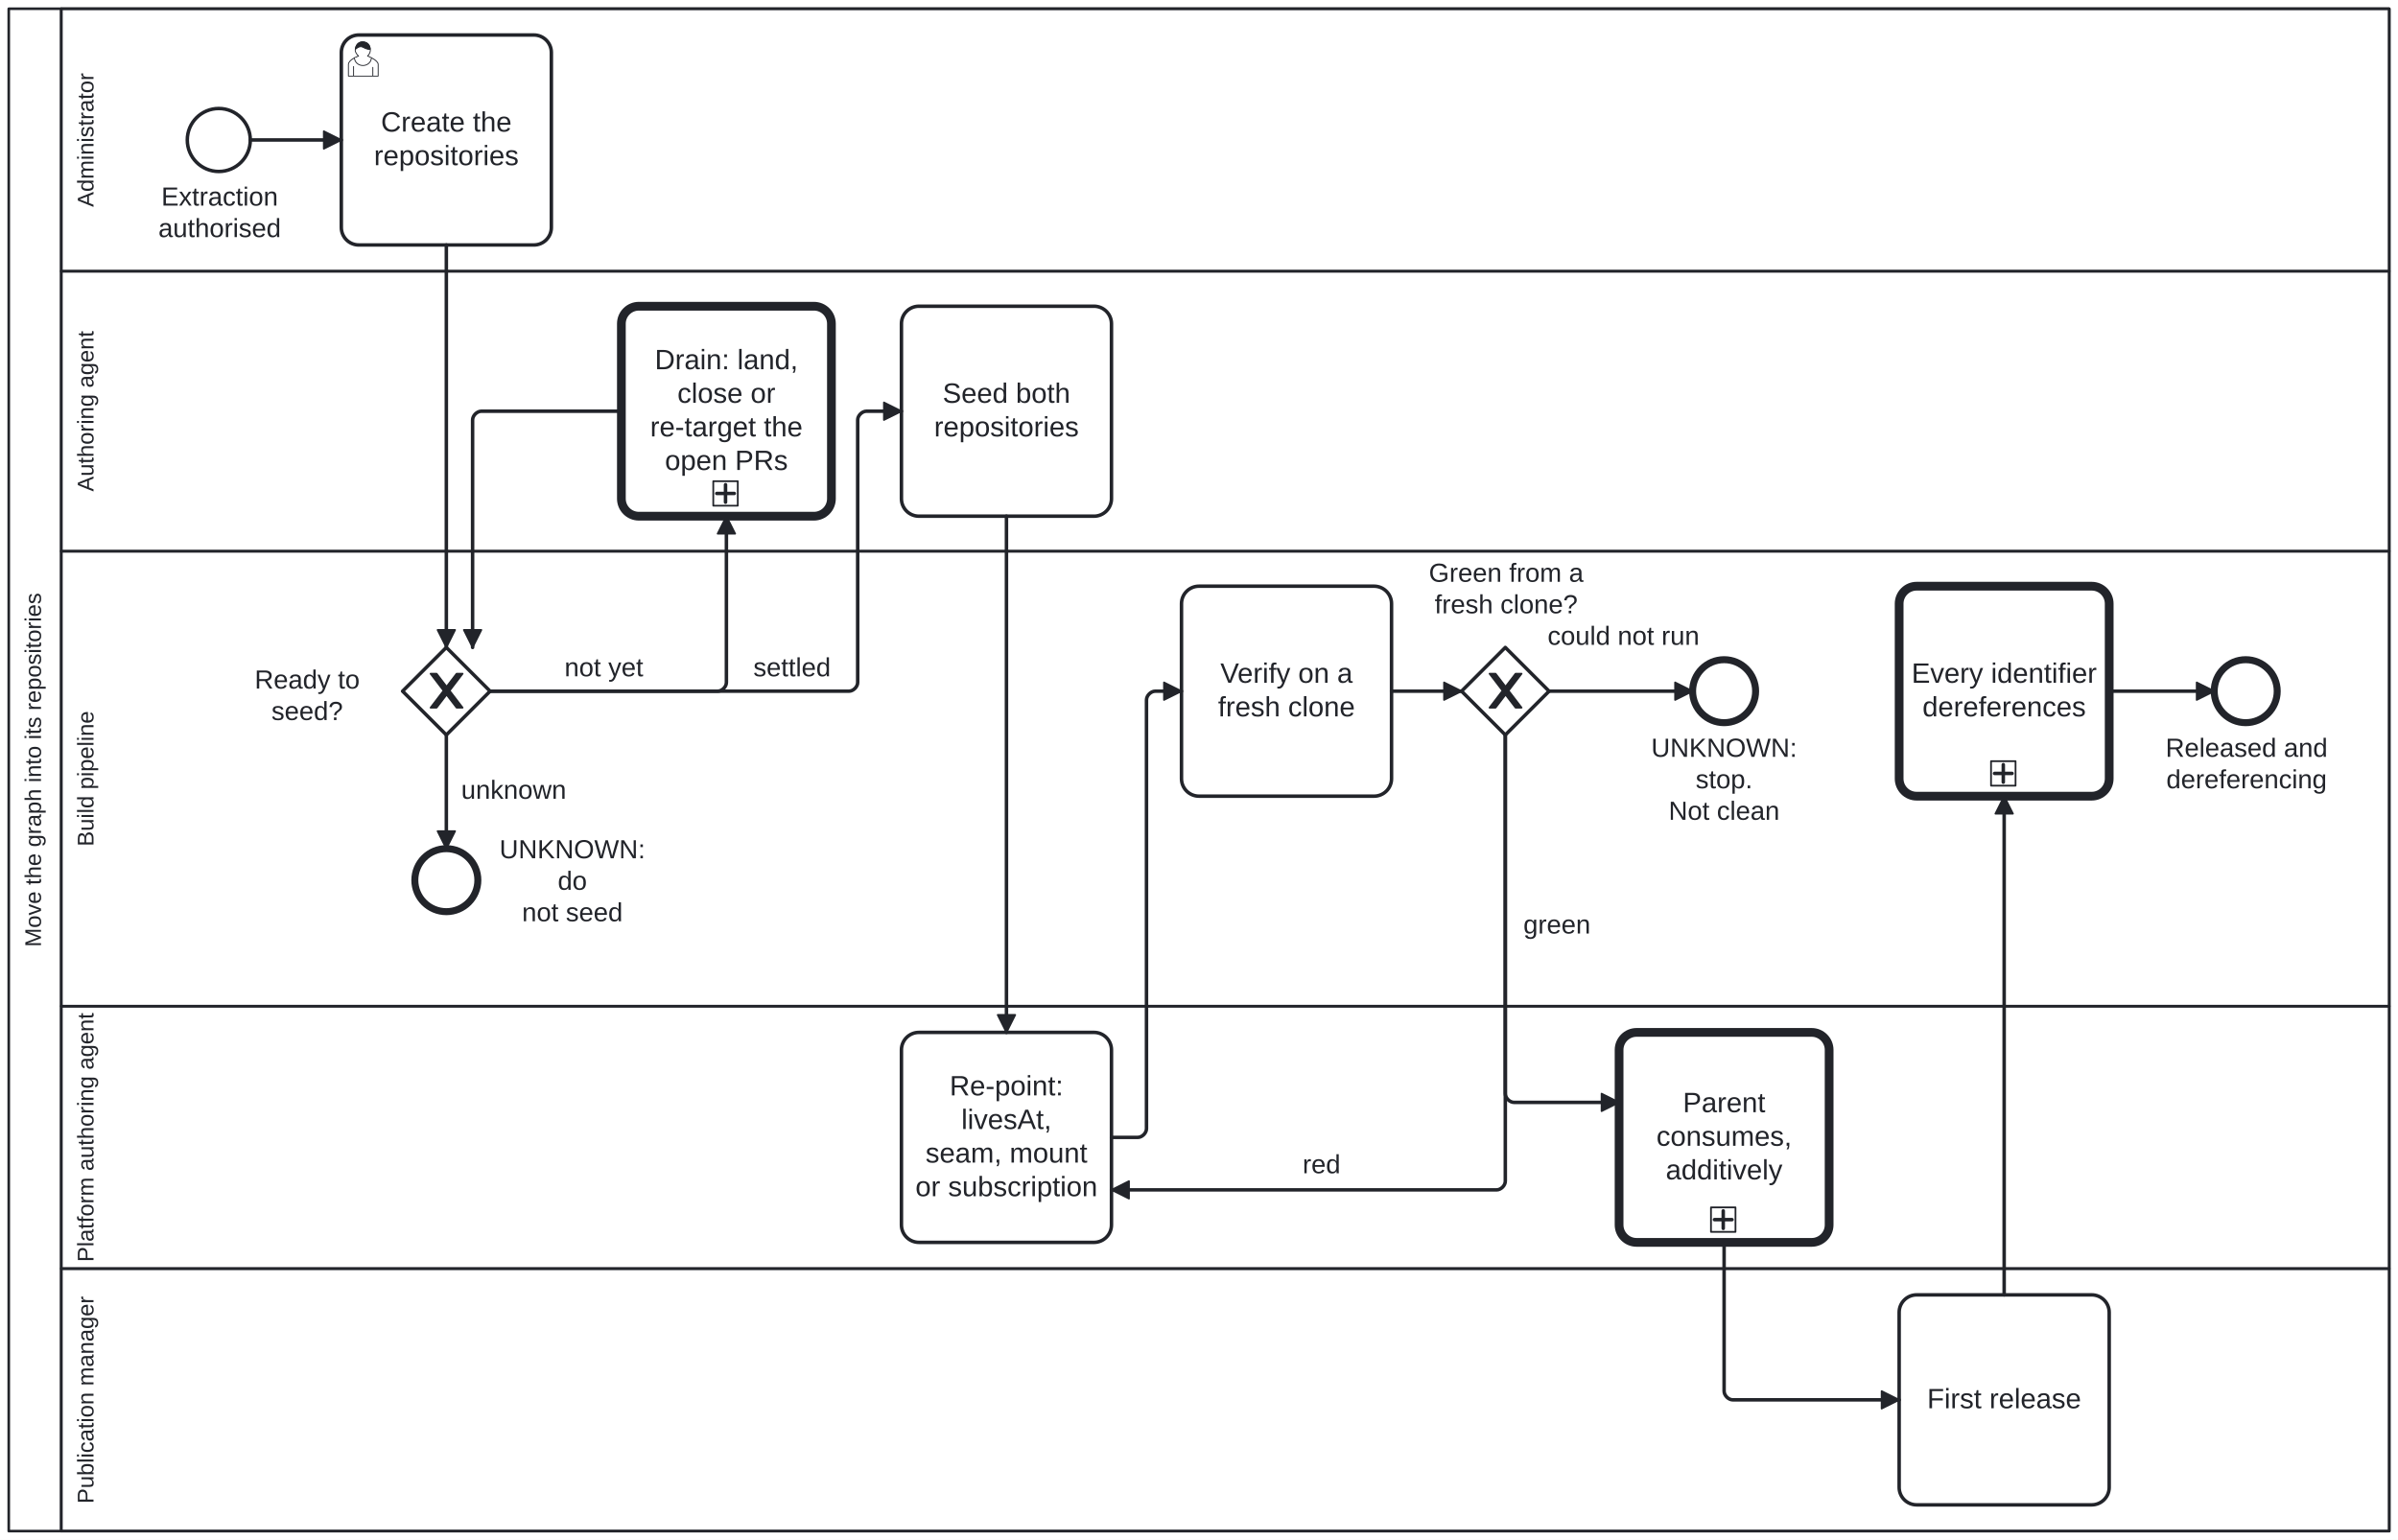
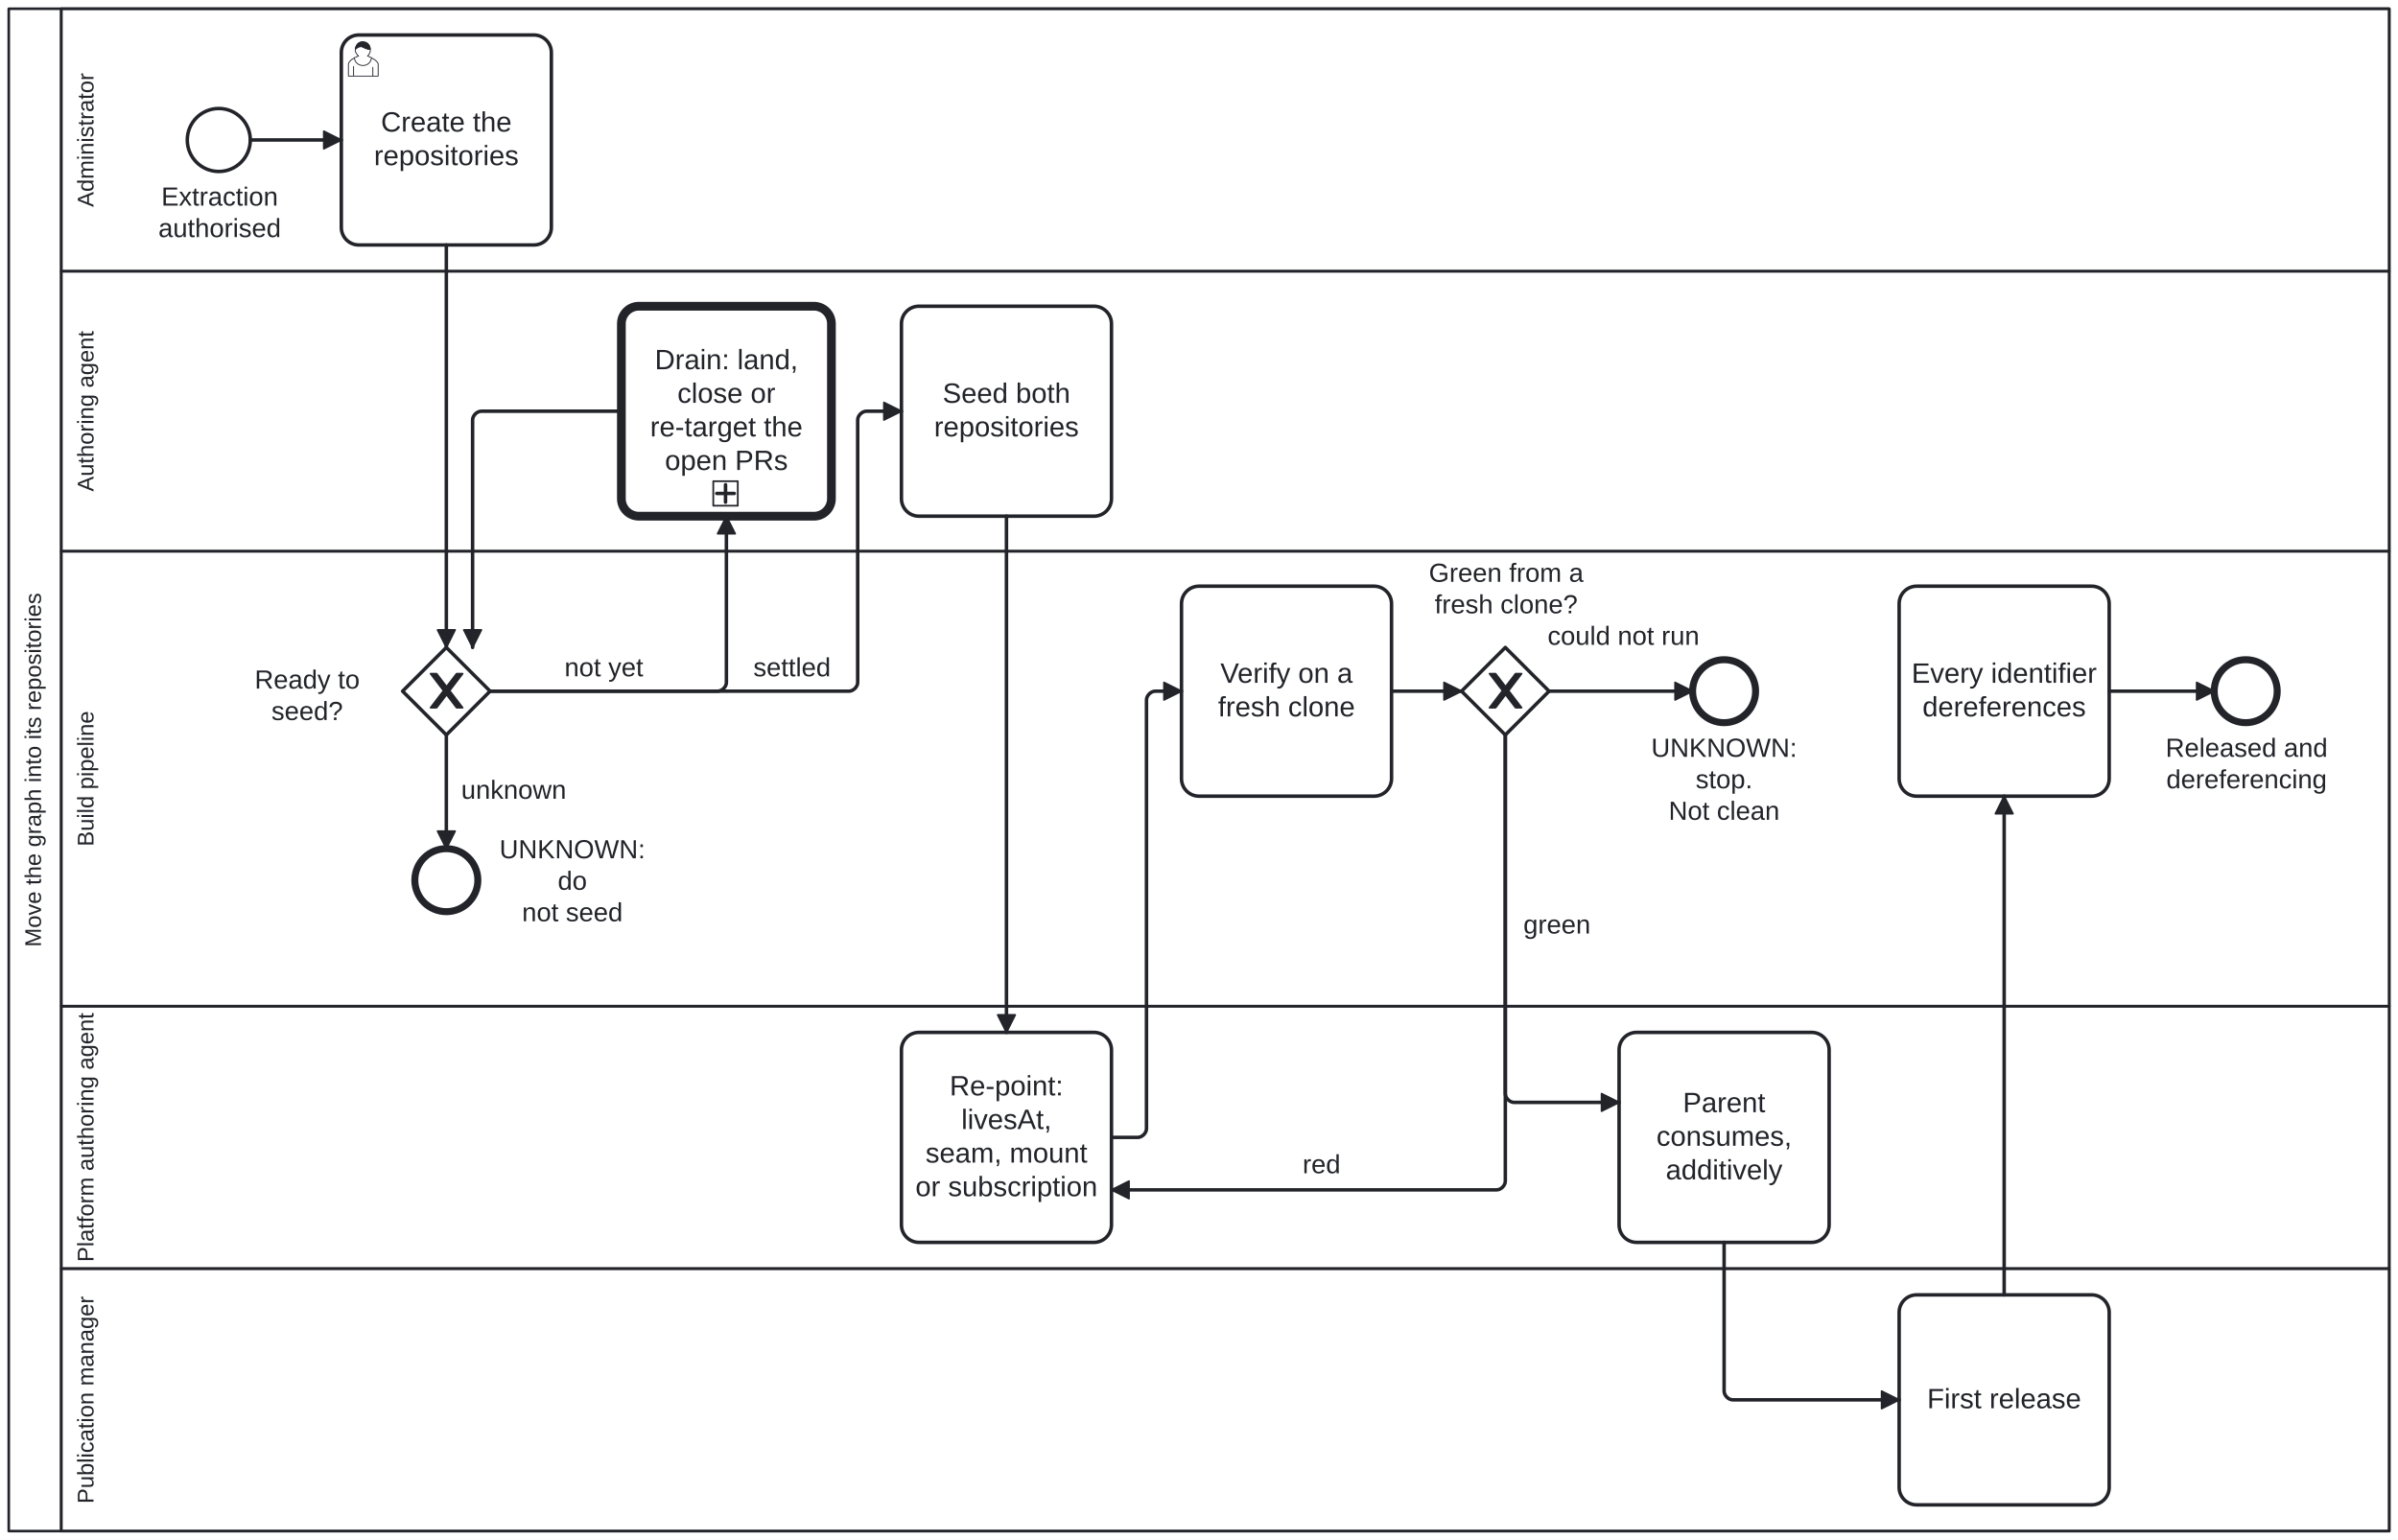
<svg xmlns="http://www.w3.org/2000/svg" width="100%" style="max-width:100%;height:auto" viewBox="125 55 1370 880" version="1.1">
  <rect x="125" y="55" width="1370" height="880" fill="#ffffff" />
  <g class="djs-group">
    <g class="djs-element djs-shape" data-element-id="Participant_Process_KgSeparationMove" style="display: block;" transform="matrix(1 0 0 1 130 60)">
      <g class="djs-visual">
        <rect x="0" y="0" width="1360" height="870" rx="0" ry="0" style="stroke-linecap: round; stroke-linejoin: round; stroke: rgb(34, 36, 42); stroke-width: 1.5px; fill: white; fill-opacity: 0.95;" />
        <path style="fill: none; stroke-linecap: round; stroke-linejoin: round; stroke: rgb(34, 36, 42); stroke-width: 1.5px;" d="M30,0L30,870" />
        <text lineHeight="1.05" class="djs-label" transform="matrix(-1.83697e-16 -1 1 -1.83697e-16 0 870)" style="font-family: Arial, sans-serif; font-size: 13px; font-weight: normal; fill: rgb(34, 36, 42);">
          <tspan x="333.837" y="18.413">Move the graph into its repositories</tspan>
        </text>
      </g>
      <rect class="djs-hit djs-hit-all" x="0" y="0" width="1360" height="870" style="fill: none; stroke-opacity: 0; stroke: white; stroke-width: 15px;" />
    </g>
    <g class="djs-children">
      <g class="djs-group">
        <g class="djs-element djs-shape" data-element-id="Lane_Publication" style="display: block;" transform="matrix(1 0 0 1 160 780)">
          <g class="djs-visual">
            <rect x="0" y="0" width="1330" height="150" rx="0" ry="0" style="stroke-linecap: round; stroke-linejoin: round; stroke: rgb(34, 36, 42); stroke-width: 1.5px; fill: white; fill-opacity: 0.25;" />
            <text lineHeight="1.05" class="djs-label" transform="matrix(-1.83697e-16 -1 1 -1.83697e-16 0 150)" style="font-family: Arial, sans-serif; font-size: 13px; font-weight: normal; fill: rgb(34, 36, 42);">
              <tspan x="15.741" y="18.413">Publication manager</tspan>
            </text>
          </g>
          <rect class="djs-hit djs-hit-all" x="0" y="0" width="1330" height="150" style="fill: none; stroke-opacity: 0; stroke: white; stroke-width: 15px;" />
        </g>
      </g>
      <g class="djs-group">
        <g class="djs-element djs-shape" data-element-id="Lane_Platform" style="display: block;" transform="matrix(1 0 0 1 160 630)">
          <g class="djs-visual">
            <rect x="0" y="0" width="1330" height="150" rx="0" ry="0" style="stroke-linecap: round; stroke-linejoin: round; stroke: rgb(34, 36, 42); stroke-width: 1.5px; fill: white; fill-opacity: 0.25;" />
            <text lineHeight="1.05" class="djs-label" transform="matrix(-1.83697e-16 -1 1 -1.83697e-16 0 150)" style="font-family: Arial, sans-serif; font-size: 13px; font-weight: normal; fill: rgb(34, 36, 42);">
              <tspan x="3.817" y="18.413">Platform authoring agent</tspan>
            </text>
          </g>
          <rect class="djs-hit djs-hit-all" x="0" y="0" width="1330" height="150" style="fill: none; stroke-opacity: 0; stroke: white; stroke-width: 15px;" />
        </g>
      </g>
      <g class="djs-group">
        <g class="djs-element djs-shape" data-element-id="Lane_Pipeline" style="display: block;" transform="matrix(1 0 0 1 160 370)">
          <g class="djs-visual">
            <rect x="0" y="0" width="1330" height="260" rx="0" ry="0" style="stroke-linecap: round; stroke-linejoin: round; stroke: rgb(34, 36, 42); stroke-width: 1.5px; fill: white; fill-opacity: 0.25;" />
            <text lineHeight="1.05" class="djs-label" transform="matrix(-1.83697e-16 -1 1 -1.83697e-16 0 260)" style="font-family: Arial, sans-serif; font-size: 13px; font-weight: normal; fill: rgb(34, 36, 42);">
              <tspan x="91.333" y="18.413">Build pipeline</tspan>
            </text>
          </g>
          <rect class="djs-hit djs-hit-all" x="0" y="0" width="1330" height="260" style="fill: none; stroke-opacity: 0; stroke: white; stroke-width: 15px;" />
        </g>
      </g>
      <g class="djs-group">
        <g class="djs-element djs-shape" data-element-id="Lane_Agent" style="display: block;" transform="matrix(1 0 0 1 160 210)">
          <g class="djs-visual">
            <rect x="0" y="0" width="1330" height="160" rx="0" ry="0" style="stroke-linecap: round; stroke-linejoin: round; stroke: rgb(34, 36, 42); stroke-width: 1.5px; fill: white; fill-opacity: 0.25;" />
            <text lineHeight="1.05" class="djs-label" transform="matrix(-1.83697e-16 -1 1 -1.83697e-16 0 160)" style="font-family: Arial, sans-serif; font-size: 13px; font-weight: normal; fill: rgb(34, 36, 42);">
              <tspan x="34.103" y="18.413">Authoring agent</tspan>
            </text>
          </g>
          <rect class="djs-hit djs-hit-all" x="0" y="0" width="1330" height="160" style="fill: none; stroke-opacity: 0; stroke: white; stroke-width: 15px;" />
        </g>
      </g>
      <g class="djs-group">
        <g class="djs-element djs-shape" data-element-id="Lane_Admin" style="display: block;" transform="matrix(1 0 0 1 160 60)">
          <g class="djs-visual">
            <rect x="0" y="0" width="1330" height="150" rx="0" ry="0" style="stroke-linecap: round; stroke-linejoin: round; stroke: rgb(34, 36, 42); stroke-width: 1.5px; fill: white; fill-opacity: 0.25;" />
            <text lineHeight="1.05" class="djs-label" transform="matrix(-1.83697e-16 -1 1 -1.83697e-16 0 150)" style="font-family: Arial, sans-serif; font-size: 13px; font-weight: normal; fill: rgb(34, 36, 42);">
              <tspan x="36.711" y="18.413">Administrator</tspan>
            </text>
          </g>
          <rect class="djs-hit djs-hit-all" x="0" y="0" width="1330" height="150" style="fill: none; stroke-opacity: 0; stroke: white; stroke-width: 15px;" />
        </g>
      </g>
      <g class="djs-group">
        <g class="djs-element djs-shape" data-element-id="Start_Move" style="display: block;" transform="matrix(1 0 0 1 232 117)">
          <g class="djs-visual">
            <circle cx="18" cy="18" r="18" style="stroke-linecap: round; stroke-linejoin: round; stroke: rgb(34, 36, 42); stroke-width: 2px; fill: white; fill-opacity: 0.95;" />
          </g>
          <rect class="djs-hit djs-hit-all" x="0" y="0" width="36" height="36" style="fill: none; stroke-opacity: 0; stroke: white; stroke-width: 15px;" />
        </g>
      </g>
      <g class="djs-group">
        <g class="djs-element djs-shape" data-element-id="Start_Move_label" style="display: block;" transform="matrix(1 0 0 1 215 159)">
          <g class="djs-visual">
            <text lineHeight="1.2" class="djs-label" style="font-family: Arial, sans-serif; font-size: 15px; font-weight: normal; fill: rgb(34, 36, 42);">
              <tspan x="2.153" y="13.5">Extraction</tspan>
              <tspan x="0.476" y="31.5">authorised</tspan>
            </text>
          </g>
          <rect class="djs-hit djs-hit-all" x="0" y="0" width="71" height="36" style="fill: none; stroke-opacity: 0; stroke: white; stroke-width: 15px;" />
        </g>
      </g>
      <g class="djs-group">
        <g class="djs-element djs-shape" data-element-id="Task_Create" style="display: block;" transform="matrix(1 0 0 1 320 75)">
          <g class="djs-visual">
            <rect x="0" y="0" width="120" height="120" rx="10" ry="10" style="stroke-linecap: round; stroke-linejoin: round; stroke: rgb(34, 36, 42); stroke-width: 2px; fill: white; fill-opacity: 0.95;" />
            <text lineHeight="1.2" class="djs-label" style="font-family: Arial, sans-serif; font-size: 16px; font-weight: normal; fill: rgb(34, 36, 42);">
              <tspan x="22.645" y="55.2">Create the</tspan>
              <tspan x="18.648" y="74.4">repositories</tspan>
            </text>
            <path d="m 15,12 c 0.909,-0.845 1.594,-2.049 1.594,-3.385 0,-2.554 -1.805,-4.622 -4.357,-4.622 -2.552,0 -4.288,2.068 -4.288,4.622 0,1.348 0.974,2.562 1.896,3.405 -0.529,0.187 -5.669,2.097 -5.794,4.756 v 6.718 h 17 v -6.718 c 0,-2.298 -5.528,-4.595 -6.051,-4.776 zm -8,6 l 0,5.5 m 11,0 l 0,-5" style="fill: white; stroke-linecap: round; stroke-linejoin: round; stroke: rgb(34, 36, 42); stroke-width: 0.5px;" />
            <path d="m 15,12 m 2.162,1.009 c 0,2.447 -2.158,4.431 -4.821,4.431 -2.665,0 -4.822,-1.981 -4.822,-4.431 " style="fill: white; stroke-linecap: round; stroke-linejoin: round; stroke: rgb(34, 36, 42); stroke-width: 0.5px;" />
            <path d="m 15,12 m -6.9,-3.80 c 0,0 2.251,-2.358 4.274,-1.177 2.024,1.181 4.221,1.537 4.124,0.965 -0.098,-0.57 -0.117,-3.791 -4.191,-4.136 -3.575,0.001 -4.208,3.367 -4.207,4.348 z" style="fill: rgb(34, 36, 42); stroke-linecap: round; stroke-linejoin: round; stroke: rgb(34, 36, 42); stroke-width: 0.5px;" />
          </g>
          <rect class="djs-hit djs-hit-all" x="0" y="0" width="120" height="120" style="fill: none; stroke-opacity: 0; stroke: white; stroke-width: 15px;" />
        </g>
      </g>
      <g class="djs-group">
        <g class="djs-element djs-shape" data-element-id="GW_SeedReady" style="display: block;" transform="matrix(1 0 0 1 355 425)">
          <g class="djs-visual">
            <polygon points="25,0 50,25 25,50 0,25" style="stroke-linecap: round; stroke-linejoin: round; stroke: rgb(34, 36, 42); stroke-width: 2px; fill: white; fill-opacity: 0.95;" />
            <path d="m 16,15 7.429,9.714 -7.429,9.714 3.429,0 5.714,-7.464 5.714,7.464 3.429,0 -7.429,-9.714 7.429,-9.714 -3.429,0 -5.714,7.464 -5.714,-7.464 -3.429,0 z" style="fill: rgb(34, 36, 42); stroke-linecap: round; stroke-linejoin: round; stroke: rgb(34, 36, 42); stroke-width: 1px;" />
          </g>
          <rect class="djs-hit djs-hit-all" x="0" y="0" width="50" height="50" style="fill: none; stroke-opacity: 0; stroke: white; stroke-width: 15px;" />
        </g>
      </g>
      <g class="djs-group">
        <g class="djs-element djs-shape" data-element-id="GW_SeedReady_label" style="display: block;" transform="matrix(1 0 0 1 270 435)">
          <g class="djs-visual">
            <text lineHeight="1.2" class="djs-label" style="font-family: Arial, sans-serif; font-size: 15px; font-weight: normal; fill: rgb(34, 36, 42);">
              <tspan x="0.482" y="13.5">Ready to</tspan>
              <tspan x="10.065" y="31.5">seed?</tspan>
            </text>
          </g>
          <rect class="djs-hit djs-hit-all" x="0" y="0" width="61" height="36" style="fill: none; stroke-opacity: 0; stroke: white; stroke-width: 15px;" />
        </g>
      </g>
      <g class="djs-group">
        <g class="djs-element djs-shape" data-element-id="Task_Drain" style="display: block;" transform="matrix(1 0 0 1 480 230)">
          <g class="djs-visual">
            <rect x="0" y="0" width="120" height="120" rx="10" ry="10" style="stroke-linecap: round; stroke-linejoin: round; stroke: rgb(34, 36, 42); stroke-width: 5px; fill: white; fill-opacity: 0.95;" />
            <text lineHeight="1.2" class="djs-label" style="font-family: Arial, sans-serif; font-size: 16px; font-weight: normal; fill: rgb(34, 36, 42);">
              <tspan x="19.09" y="36">Drain: land, </tspan>
              <tspan x="31.988" y="55.2">close or</tspan>
              <tspan x="16.422" y="74.4">re-target the </tspan>
              <tspan x="24.867" y="93.6">open PRs</tspan>
            </text>
            <rect x="0" y="0" width="14" height="14" rx="0" ry="0" style="stroke-linecap: round; stroke-linejoin: round; stroke: rgb(34, 36, 42); stroke-width: 1px; fill: white;" transform="matrix(1 0 0 1 52.5 100)" />
            <path data-marker="sub-process" d="m52.5,100 m 7,2 l 0,10 m -5,-5 l 10,0" style="fill: white; stroke-linecap: round; stroke-linejoin: round; stroke: rgb(34, 36, 42); stroke-width: 2px;" />
          </g>
          <rect class="djs-hit djs-hit-all" x="0" y="0" width="120" height="120" style="fill: none; stroke-opacity: 0; stroke: white; stroke-width: 15px;" />
        </g>
      </g>
      <g class="djs-group">
        <g class="djs-element djs-shape" data-element-id="Task_Seed" style="display: block;" transform="matrix(1 0 0 1 640 230)">
          <g class="djs-visual">
            <rect x="0" y="0" width="120" height="120" rx="10" ry="10" style="stroke-linecap: round; stroke-linejoin: round; stroke: rgb(34, 36, 42); stroke-width: 2px; fill: white; fill-opacity: 0.95;" />
            <text lineHeight="1.2" class="djs-label" style="font-family: Arial, sans-serif; font-size: 16px; font-weight: normal; fill: rgb(34, 36, 42);">
              <tspan x="23.523" y="55.2">Seed both</tspan>
              <tspan x="18.648" y="74.4">repositories</tspan>
            </text>
          </g>
          <rect class="djs-hit djs-hit-all" x="0" y="0" width="120" height="120" style="fill: none; stroke-opacity: 0; stroke: white; stroke-width: 15px;" />
        </g>
      </g>
      <g class="djs-group">
        <g class="djs-element djs-shape" data-element-id="Task_Repoint" style="display: block;" transform="matrix(1 0 0 1 640 645)">
          <g class="djs-visual">
            <rect x="0" y="0" width="120" height="120" rx="10" ry="10" style="stroke-linecap: round; stroke-linejoin: round; stroke: rgb(34, 36, 42); stroke-width: 2px; fill: white; fill-opacity: 0.95;" />
            <text lineHeight="1.2" class="djs-label" style="font-family: Arial, sans-serif; font-size: 16px; font-weight: normal; fill: rgb(34, 36, 42);">
              <tspan x="27.539" y="36">Re-point: </tspan>
              <tspan x="34.215" y="55.2">livesAt,</tspan>
              <tspan x="13.758" y="74.4">seam, mount </tspan>
              <tspan x="7.977" y="93.6">or subscription</tspan>
            </text>
          </g>
          <rect class="djs-hit djs-hit-all" x="0" y="0" width="120" height="120" style="fill: none; stroke-opacity: 0; stroke: white; stroke-width: 15px;" />
        </g>
      </g>
      <g class="djs-group">
        <g class="djs-element djs-shape" data-element-id="Task_FreshClone" style="display: block;" transform="matrix(1 0 0 1 800 390)">
          <g class="djs-visual">
            <rect x="0" y="0" width="120" height="120" rx="10" ry="10" style="stroke-linecap: round; stroke-linejoin: round; stroke: rgb(34, 36, 42); stroke-width: 2px; fill: white; fill-opacity: 0.95;" />
            <text lineHeight="1.2" class="djs-label" style="font-family: Arial, sans-serif; font-size: 16px; font-weight: normal; fill: rgb(34, 36, 42);">
              <tspan x="22.199" y="55.2">Verify on a</tspan>
              <tspan x="20.867" y="74.4">fresh clone</tspan>
            </text>
          </g>
          <rect class="djs-hit djs-hit-all" x="0" y="0" width="120" height="120" style="fill: none; stroke-opacity: 0; stroke: white; stroke-width: 15px;" />
        </g>
      </g>
      <g class="djs-group">
        <g class="djs-element djs-shape" data-element-id="GW_Fresh" style="display: block;" transform="matrix(1 0 0 1 960 425)">
          <g class="djs-visual">
            <polygon points="25,0 50,25 25,50 0,25" style="stroke-linecap: round; stroke-linejoin: round; stroke: rgb(34, 36, 42); stroke-width: 2px; fill: white; fill-opacity: 0.95;" />
            <path d="m 16,15 7.429,9.714 -7.429,9.714 3.429,0 5.714,-7.464 5.714,7.464 3.429,0 -7.429,-9.714 7.429,-9.714 -3.429,0 -5.714,7.464 -5.714,-7.464 -3.429,0 z" style="fill: rgb(34, 36, 42); stroke-linecap: round; stroke-linejoin: round; stroke: rgb(34, 36, 42); stroke-width: 1px;" />
          </g>
          <rect class="djs-hit djs-hit-all" x="0" y="0" width="50" height="50" style="fill: none; stroke-opacity: 0; stroke: white; stroke-width: 15px;" />
        </g>
      </g>
      <g class="djs-group">
        <g class="djs-element djs-shape" data-element-id="GW_Fresh_label" style="display: block;" transform="matrix(1 0 0 1 941 374)">
          <g class="djs-visual">
            <text lineHeight="1.2" class="djs-label" style="font-family: Arial, sans-serif; font-size: 15px; font-weight: normal; fill: rgb(34, 36, 42);">
              <tspan x="0.317" y="13.5">Green from a</tspan>
              <tspan x="3.642" y="31.5">fresh clone?</tspan>
            </text>
          </g>
          <rect class="djs-hit djs-hit-all" x="0" y="0" width="89" height="36" style="fill: none; stroke-opacity: 0; stroke: white; stroke-width: 15px;" />
        </g>
      </g>
      <g class="djs-group">
        <g class="djs-element djs-shape" data-element-id="Task_Consume" style="display: block;" transform="matrix(1 0 0 1 1050 645)">
          <g class="djs-visual">
-             <rect x="0" y="0" width="120" height="120" rx="10" ry="10" style="stroke-linecap: round; stroke-linejoin: round; stroke: rgb(34, 36, 42); stroke-width: 5px; fill: white; fill-opacity: 0.95;" />
+             <rect x="0" y="0" width="120" height="120" rx="10" ry="10" style="stroke-linecap: round; stroke-linejoin: round; stroke: rgb(34, 36, 42); stroke-width: 2px; fill: white; fill-opacity: 0.95;" />
            <text lineHeight="1.2" class="djs-label" style="font-family: Arial, sans-serif; font-size: 16px; font-weight: normal; fill: rgb(34, 36, 42);">
              <tspan x="36.43" y="45.6">Parent </tspan>
              <tspan x="21.316" y="64.8">consumes,</tspan>
              <tspan x="26.648" y="84">additively</tspan>
            </text>
-             <rect x="0" y="0" width="14" height="14" rx="0" ry="0" style="stroke-linecap: round; stroke-linejoin: round; stroke: rgb(34, 36, 42); stroke-width: 1px; fill: white;" transform="matrix(1 0 0 1 52.5 100)" />
-             <path data-marker="sub-process" d="m52.5,100 m 7,2 l 0,10 m -5,-5 l 10,0" style="fill: white; stroke-linecap: round; stroke-linejoin: round; stroke: rgb(34, 36, 42); stroke-width: 2px;" />
          </g>
          <rect class="djs-hit djs-hit-all" x="0" y="0" width="120" height="120" style="fill: none; stroke-opacity: 0; stroke: white; stroke-width: 15px;" />
        </g>
      </g>
      <g class="djs-group">
        <g class="djs-element djs-shape" data-element-id="Task_Release" style="display: block;" transform="matrix(1 0 0 1 1210 795)">
          <g class="djs-visual">
            <rect x="0" y="0" width="120" height="120" rx="10" ry="10" style="stroke-linecap: round; stroke-linejoin: round; stroke: rgb(34, 36, 42); stroke-width: 2px; fill: white; fill-opacity: 0.95;" />
            <text lineHeight="1.2" class="djs-label" style="font-family: Arial, sans-serif; font-size: 16px; font-weight: normal; fill: rgb(34, 36, 42);">
              <tspan x="15.988" y="64.8">First release</tspan>
            </text>
          </g>
          <rect class="djs-hit djs-hit-all" x="0" y="0" width="120" height="120" style="fill: none; stroke-opacity: 0; stroke: white; stroke-width: 15px;" />
        </g>
      </g>
      <g class="djs-group">
        <g class="djs-element djs-shape" data-element-id="Task_Verify" style="display: block;" transform="matrix(1 0 0 1 1210 390)">
          <g class="djs-visual">
-             <rect x="0" y="0" width="120" height="120" rx="10" ry="10" style="stroke-linecap: round; stroke-linejoin: round; stroke: rgb(34, 36, 42); stroke-width: 5px; fill: white; fill-opacity: 0.95;" />
+             <rect x="0" y="0" width="120" height="120" rx="10" ry="10" style="stroke-linecap: round; stroke-linejoin: round; stroke: rgb(34, 36, 42); stroke-width: 2px; fill: white; fill-opacity: 0.95;" />
            <text lineHeight="1.2" class="djs-label" style="font-family: Arial, sans-serif; font-size: 16px; font-weight: normal; fill: rgb(34, 36, 42);">
              <tspan x="7.09" y="55.2">Every identifier</tspan>
              <tspan x="13.305" y="74.4">dereferences</tspan>
            </text>
-             <rect x="0" y="0" width="14" height="14" rx="0" ry="0" style="stroke-linecap: round; stroke-linejoin: round; stroke: rgb(34, 36, 42); stroke-width: 1px; fill: white;" transform="matrix(1 0 0 1 52.5 100)" />
-             <path data-marker="sub-process" d="m52.5,100 m 7,2 l 0,10 m -5,-5 l 10,0" style="fill: white; stroke-linecap: round; stroke-linejoin: round; stroke: rgb(34, 36, 42); stroke-width: 2px;" />
          </g>
          <rect class="djs-hit djs-hit-all" x="0" y="0" width="120" height="120" style="fill: none; stroke-opacity: 0; stroke: white; stroke-width: 15px;" />
        </g>
      </g>
      <g class="djs-group">
        <g class="djs-element djs-shape" data-element-id="End_Moved" style="display: block;" transform="matrix(1 0 0 1 1390 432)">
          <g class="djs-visual">
            <circle cx="18" cy="18" r="18" style="stroke-linecap: round; stroke-linejoin: round; stroke: rgb(34, 36, 42); stroke-width: 4px; fill: white; fill-opacity: 0.95;" />
          </g>
          <rect class="djs-hit djs-hit-all" x="0" y="0" width="36" height="36" style="fill: none; stroke-opacity: 0; stroke: white; stroke-width: 15px;" />
        </g>
      </g>
      <g class="djs-group">
        <g class="djs-element djs-shape" data-element-id="End_Moved_label" style="display: block;" transform="matrix(1 0 0 1 1362 474)">
          <g class="djs-visual">
            <text lineHeight="1.2" class="djs-label" style="font-family: Arial, sans-serif; font-size: 15px; font-weight: normal; fill: rgb(34, 36, 42);">
              <tspan x="0.215" y="13.5">Released and</tspan>
              <tspan x="0.636" y="31.5">dereferencing</tspan>
            </text>
          </g>
          <rect class="djs-hit djs-hit-all" x="0" y="0" width="93" height="36" style="fill: none; stroke-opacity: 0; stroke: white; stroke-width: 15px;" />
        </g>
      </g>
      <g class="djs-group">
        <g class="djs-element djs-shape" data-element-id="End_SeedUnknown" style="display: block;" transform="matrix(1 0 0 1 362 540)">
          <g class="djs-visual">
            <circle cx="18" cy="18" r="18" style="stroke-linecap: round; stroke-linejoin: round; stroke: rgb(34, 36, 42); stroke-width: 4px; fill: white; fill-opacity: 0.95;" />
          </g>
          <rect class="djs-hit djs-hit-all" x="0" y="0" width="36" height="36" style="fill: none; stroke-opacity: 0; stroke: white; stroke-width: 15px;" />
        </g>
      </g>
      <g class="djs-group">
        <g class="djs-element djs-shape" data-element-id="End_SeedUnknown_label" style="display: block;" transform="matrix(1 0 0 1 410 532)">
          <g class="djs-visual">
            <text lineHeight="1.2" class="djs-label" style="font-family: Arial, sans-serif; font-size: 15px; font-weight: normal; fill: rgb(34, 36, 42);">
              <tspan x="0.336" y="13.5">UNKNOWN:</tspan>
              <tspan x="33.658" y="31.5">do</tspan>
              <tspan x="13.227" y="49.5">not seed</tspan>
            </text>
          </g>
          <rect class="djs-hit djs-hit-all" x="0" y="0" width="84" height="54" style="fill: none; stroke-opacity: 0; stroke: white; stroke-width: 15px;" />
        </g>
      </g>
      <g class="djs-group">
        <g class="djs-element djs-shape" data-element-id="End_FreshUnknown" style="display: block;" transform="matrix(1 0 0 1 1092 432)">
          <g class="djs-visual">
            <circle cx="18" cy="18" r="18" style="stroke-linecap: round; stroke-linejoin: round; stroke: rgb(34, 36, 42); stroke-width: 4px; fill: white; fill-opacity: 0.95;" />
          </g>
          <rect class="djs-hit djs-hit-all" x="0" y="0" width="36" height="36" style="fill: none; stroke-opacity: 0; stroke: white; stroke-width: 15px;" />
        </g>
      </g>
      <g class="djs-group">
        <g class="djs-element djs-shape" data-element-id="End_FreshUnknown_label" style="display: block;" transform="matrix(1 0 0 1 1068 474)">
          <g class="djs-visual">
            <text lineHeight="1.2" class="djs-label" style="font-family: Arial, sans-serif; font-size: 15px; font-weight: normal; fill: rgb(34, 36, 42);">
              <tspan x="0.336" y="13.5">UNKNOWN: </tspan>
              <tspan x="25.74" y="31.5">stop.</tspan>
              <tspan x="10.315" y="49.5">Not clean</tspan>
            </text>
          </g>
          <rect class="djs-hit djs-hit-all" x="0" y="0" width="84" height="54" style="fill: none; stroke-opacity: 0; stroke: white; stroke-width: 15px;" />
        </g>
      </g>
      <g class="djs-group">
        <g class="djs-element djs-connection" data-element-id="F1" style="display: block;">
          <g class="djs-visual">
            <defs>
              <marker id="bpmn-marker-1" viewBox="0 0 20 20" refX="11" refY="10" markerWidth="10" markerHeight="10" orient="auto">
                <path d="M 1 5 L 11 10 L 1 15 Z" style="stroke-linecap: round; stroke-linejoin: round; stroke: rgb(34, 36, 42); stroke-width: 1px; fill: rgb(34, 36, 42);" />
              </marker>
            </defs>
            <path data-corner-radius="5" style="fill: none; stroke-linecap: round; stroke-linejoin: round; stroke: rgb(34, 36, 42); stroke-width: 2px; marker-end: url('#bpmn-marker-1');" d="M268,135L320,135" />
          </g>
          <path d="M268,135L320,135" class="djs-hit djs-hit-stroke" style="fill: none; stroke-opacity: 0; stroke: white; stroke-width: 15px;" />
        </g>
      </g>
      <g class="djs-group">
        <g class="djs-element djs-connection" data-element-id="F2" style="display: block;">
          <g class="djs-visual">
            <defs>
              <marker id="bpmn-marker-2" viewBox="0 0 20 20" refX="11" refY="10" markerWidth="10" markerHeight="10" orient="auto">
                <path d="M 1 5 L 11 10 L 1 15 Z" style="stroke-linecap: round; stroke-linejoin: round; stroke: rgb(34, 36, 42); stroke-width: 1px; fill: rgb(34, 36, 42);" />
              </marker>
            </defs>
            <path data-corner-radius="5" style="fill: none; stroke-linecap: round; stroke-linejoin: round; stroke: rgb(34, 36, 42); stroke-width: 2px; marker-end: url('#bpmn-marker-2');" d="M380,195L380,425" />
          </g>
          <path d="M380,195L380,425" class="djs-hit djs-hit-stroke" style="fill: none; stroke-opacity: 0; stroke: white; stroke-width: 15px;" />
        </g>
      </g>
      <g class="djs-group">
        <g class="djs-element djs-connection" data-element-id="F3" style="display: block;">
          <g class="djs-visual">
            <defs>
              <marker id="bpmn-marker-3" viewBox="0 0 20 20" refX="11" refY="10" markerWidth="10" markerHeight="10" orient="auto">
                <path d="M 1 5 L 11 10 L 1 15 Z" style="stroke-linecap: round; stroke-linejoin: round; stroke: rgb(34, 36, 42); stroke-width: 1px; fill: rgb(34, 36, 42);" />
              </marker>
            </defs>
            <path data-corner-radius="5" style="fill: none; stroke-linecap: round; stroke-linejoin: round; stroke: rgb(34, 36, 42); stroke-width: 2px; marker-end: url('#bpmn-marker-3');" d="M405,450L535,450C537.5,450,540,447.5,540,445L540,350" />
          </g>
          <path d="M405,450L540,450L540,350" class="djs-hit djs-hit-stroke" style="fill: none; stroke-opacity: 0; stroke: white; stroke-width: 15px;" />
        </g>
      </g>
      <g class="djs-group">
        <g class="djs-element djs-shape" data-element-id="F3_label" style="display: block;" transform="matrix(1 0 0 1 447 428)">
          <g class="djs-visual">
            <text lineHeight="1.2" class="djs-label" style="font-family: Arial, sans-serif; font-size: 15px; font-weight: normal; fill: rgb(34, 36, 42);">
              <tspan x="0.485" y="13.5">not yet</tspan>
            </text>
          </g>
          <rect class="djs-hit djs-hit-all" x="0" y="0" width="46" height="18" style="fill: none; stroke-opacity: 0; stroke: white; stroke-width: 15px;" />
        </g>
      </g>
      <g class="djs-group">
        <g class="djs-element djs-connection" data-element-id="F4" style="display: block;">
          <g class="djs-visual">
            <defs>
              <marker id="bpmn-marker-4" viewBox="0 0 20 20" refX="11" refY="10" markerWidth="10" markerHeight="10" orient="auto">
                <path d="M 1 5 L 11 10 L 1 15 Z" style="stroke-linecap: round; stroke-linejoin: round; stroke: rgb(34, 36, 42); stroke-width: 1px; fill: rgb(34, 36, 42);" />
              </marker>
            </defs>
            <path data-corner-radius="5" style="fill: none; stroke-linecap: round; stroke-linejoin: round; stroke: rgb(34, 36, 42); stroke-width: 2px; marker-end: url('#bpmn-marker-4');" d="M480,290L400,290C397.5,290,395,292.5,395,295L395,425" />
          </g>
          <path d="M480,290L395,290L395,425" class="djs-hit djs-hit-stroke" style="fill: none; stroke-opacity: 0; stroke: white; stroke-width: 15px;" />
        </g>
      </g>
      <g class="djs-group">
        <g class="djs-element djs-connection" data-element-id="F5" style="display: block;">
          <g class="djs-visual">
            <defs>
              <marker id="bpmn-marker-5" viewBox="0 0 20 20" refX="11" refY="10" markerWidth="10" markerHeight="10" orient="auto">
                <path d="M 1 5 L 11 10 L 1 15 Z" style="stroke-linecap: round; stroke-linejoin: round; stroke: rgb(34, 36, 42); stroke-width: 1px; fill: rgb(34, 36, 42);" />
              </marker>
            </defs>
            <path data-corner-radius="5" style="fill: none; stroke-linecap: round; stroke-linejoin: round; stroke: rgb(34, 36, 42); stroke-width: 2px; marker-end: url('#bpmn-marker-5');" d="M380,475L380,540" />
          </g>
          <path d="M380,475L380,540" class="djs-hit djs-hit-stroke" style="fill: none; stroke-opacity: 0; stroke: white; stroke-width: 15px;" />
        </g>
      </g>
      <g class="djs-group">
        <g class="djs-element djs-shape" data-element-id="F5_label" style="display: block;" transform="matrix(1 0 0 1 388 498)">
          <g class="djs-visual">
            <text lineHeight="1.2" class="djs-label" style="font-family: Arial, sans-serif; font-size: 15px; font-weight: normal; fill: rgb(34, 36, 42);">
              <tspan x="0.478" y="13.5">unknown</tspan>
            </text>
          </g>
          <rect class="djs-hit djs-hit-all" x="0" y="0" width="61" height="18" style="fill: none; stroke-opacity: 0; stroke: white; stroke-width: 15px;" />
        </g>
      </g>
      <g class="djs-group">
        <g class="djs-element djs-connection" data-element-id="F6" style="display: block;">
          <g class="djs-visual">
            <defs>
              <marker id="bpmn-marker-6" viewBox="0 0 20 20" refX="11" refY="10" markerWidth="10" markerHeight="10" orient="auto">
                <path d="M 1 5 L 11 10 L 1 15 Z" style="stroke-linecap: round; stroke-linejoin: round; stroke: rgb(34, 36, 42); stroke-width: 1px; fill: rgb(34, 36, 42);" />
              </marker>
            </defs>
            <path data-corner-radius="5" style="fill: none; stroke-linecap: round; stroke-linejoin: round; stroke: rgb(34, 36, 42); stroke-width: 2px; marker-end: url('#bpmn-marker-6');" d="M405,450L610,450C612.5,450,615,447.5,615,445L615,295C615,292.5,617.5,290,620,290L640,290" />
          </g>
          <path d="M405,450L615,450L615,290L640,290" class="djs-hit djs-hit-stroke" style="fill: none; stroke-opacity: 0; stroke: white; stroke-width: 15px;" />
        </g>
      </g>
      <g class="djs-group">
        <g class="djs-element djs-shape" data-element-id="F6_label" style="display: block;" transform="matrix(1 0 0 1 555 428)">
          <g class="djs-visual">
            <text lineHeight="1.2" class="djs-label" style="font-family: Arial, sans-serif; font-size: 15px; font-weight: normal; fill: rgb(34, 36, 42);">
              <tspan x="0.403" y="13.5">settled</tspan>
            </text>
          </g>
          <rect class="djs-hit djs-hit-all" x="0" y="0" width="45" height="18" style="fill: none; stroke-opacity: 0; stroke: white; stroke-width: 15px;" />
        </g>
      </g>
      <g class="djs-group">
        <g class="djs-element djs-connection" data-element-id="F7" style="display: block;">
          <g class="djs-visual">
            <defs>
              <marker id="bpmn-marker-7" viewBox="0 0 20 20" refX="11" refY="10" markerWidth="10" markerHeight="10" orient="auto">
                <path d="M 1 5 L 11 10 L 1 15 Z" style="stroke-linecap: round; stroke-linejoin: round; stroke: rgb(34, 36, 42); stroke-width: 1px; fill: rgb(34, 36, 42);" />
              </marker>
            </defs>
            <path data-corner-radius="5" style="fill: none; stroke-linecap: round; stroke-linejoin: round; stroke: rgb(34, 36, 42); stroke-width: 2px; marker-end: url('#bpmn-marker-7');" d="M700,350L700,645" />
          </g>
          <path d="M700,350L700,645" class="djs-hit djs-hit-stroke" style="fill: none; stroke-opacity: 0; stroke: white; stroke-width: 15px;" />
        </g>
      </g>
      <g class="djs-group">
        <g class="djs-element djs-connection" data-element-id="F11" style="display: block;">
          <g class="djs-visual">
            <defs>
              <marker id="bpmn-marker-8" viewBox="0 0 20 20" refX="11" refY="10" markerWidth="10" markerHeight="10" orient="auto">
                <path d="M 1 5 L 11 10 L 1 15 Z" style="stroke-linecap: round; stroke-linejoin: round; stroke: rgb(34, 36, 42); stroke-width: 1px; fill: rgb(34, 36, 42);" />
              </marker>
            </defs>
            <path data-corner-radius="5" style="fill: none; stroke-linecap: round; stroke-linejoin: round; stroke: rgb(34, 36, 42); stroke-width: 2px; marker-end: url('#bpmn-marker-8');" d="M760,705L775,705C777.5,705,780,702.5,780,700L780,455C780,452.5,782.5,450,785,450L800,450" />
          </g>
          <path d="M760,705L780,705L780,450L800,450" class="djs-hit djs-hit-stroke" style="fill: none; stroke-opacity: 0; stroke: white; stroke-width: 15px;" />
        </g>
      </g>
      <g class="djs-group">
        <g class="djs-element djs-connection" data-element-id="F12" style="display: block;">
          <g class="djs-visual">
            <defs>
              <marker id="bpmn-marker-9" viewBox="0 0 20 20" refX="11" refY="10" markerWidth="10" markerHeight="10" orient="auto">
                <path d="M 1 5 L 11 10 L 1 15 Z" style="stroke-linecap: round; stroke-linejoin: round; stroke: rgb(34, 36, 42); stroke-width: 1px; fill: rgb(34, 36, 42);" />
              </marker>
            </defs>
            <path data-corner-radius="5" style="fill: none; stroke-linecap: round; stroke-linejoin: round; stroke: rgb(34, 36, 42); stroke-width: 2px; marker-end: url('#bpmn-marker-9');" d="M920,450L960,450" />
          </g>
          <path d="M920,450L960,450" class="djs-hit djs-hit-stroke" style="fill: none; stroke-opacity: 0; stroke: white; stroke-width: 15px;" />
        </g>
      </g>
      <g class="djs-group">
        <g class="djs-element djs-connection" data-element-id="F13" style="display: block;">
          <g class="djs-visual">
            <defs>
              <marker id="bpmn-marker-10" viewBox="0 0 20 20" refX="11" refY="10" markerWidth="10" markerHeight="10" orient="auto">
                <path d="M 1 5 L 11 10 L 1 15 Z" style="stroke-linecap: round; stroke-linejoin: round; stroke: rgb(34, 36, 42); stroke-width: 1px; fill: rgb(34, 36, 42);" />
              </marker>
            </defs>
            <path data-corner-radius="5" style="fill: none; stroke-linecap: round; stroke-linejoin: round; stroke: rgb(34, 36, 42); stroke-width: 2px; marker-end: url('#bpmn-marker-10');" d="M985,475L985,730C985,732.5,982.5,735,980,735L760,735" />
          </g>
          <path d="M985,475L985,735L760,735" class="djs-hit djs-hit-stroke" style="fill: none; stroke-opacity: 0; stroke: white; stroke-width: 15px;" />
        </g>
      </g>
      <g class="djs-group">
        <g class="djs-element djs-shape" data-element-id="F13_label" style="display: block;" transform="matrix(1 0 0 1 869 712)">
          <g class="djs-visual">
            <text lineHeight="1.2" class="djs-label" style="font-family: Arial, sans-serif; font-size: 15px; font-weight: normal; fill: rgb(34, 36, 42);">
              <tspan x="0.16" y="13.5">red</tspan>
            </text>
          </g>
          <rect class="djs-hit djs-hit-all" x="0" y="0" width="22" height="18" style="fill: none; stroke-opacity: 0; stroke: white; stroke-width: 15px;" />
        </g>
      </g>
      <g class="djs-group">
        <g class="djs-element djs-connection" data-element-id="F14" style="display: block;">
          <g class="djs-visual">
            <defs>
              <marker id="bpmn-marker-11" viewBox="0 0 20 20" refX="11" refY="10" markerWidth="10" markerHeight="10" orient="auto">
                <path d="M 1 5 L 11 10 L 1 15 Z" style="stroke-linecap: round; stroke-linejoin: round; stroke: rgb(34, 36, 42); stroke-width: 1px; fill: rgb(34, 36, 42);" />
              </marker>
            </defs>
            <path data-corner-radius="5" style="fill: none; stroke-linecap: round; stroke-linejoin: round; stroke: rgb(34, 36, 42); stroke-width: 2px; marker-end: url('#bpmn-marker-11');" d="M1010,450L1092,450" />
          </g>
          <path d="M1010,450L1092,450" class="djs-hit djs-hit-stroke" style="fill: none; stroke-opacity: 0; stroke: white; stroke-width: 15px;" />
        </g>
      </g>
      <g class="djs-group">
        <g class="djs-element djs-shape" data-element-id="F14_label" style="display: block;" transform="matrix(1 0 0 1 1009 410)">
          <g class="djs-visual">
            <text lineHeight="1.2" class="djs-label" style="font-family: Arial, sans-serif; font-size: 15px; font-weight: normal; fill: rgb(34, 36, 42);">
              <tspan x="0.137" y="13.5">could not run</tspan>
            </text>
          </g>
          <rect class="djs-hit djs-hit-all" x="0" y="0" width="87" height="18" style="fill: none; stroke-opacity: 0; stroke: white; stroke-width: 15px;" />
        </g>
      </g>
      <g class="djs-group">
        <g class="djs-element djs-connection" data-element-id="F15" style="display: block;">
          <g class="djs-visual">
            <defs>
              <marker id="bpmn-marker-12" viewBox="0 0 20 20" refX="11" refY="10" markerWidth="10" markerHeight="10" orient="auto">
                <path d="M 1 5 L 11 10 L 1 15 Z" style="stroke-linecap: round; stroke-linejoin: round; stroke: rgb(34, 36, 42); stroke-width: 1px; fill: rgb(34, 36, 42);" />
              </marker>
            </defs>
            <path data-corner-radius="5" style="fill: none; stroke-linecap: round; stroke-linejoin: round; stroke: rgb(34, 36, 42); stroke-width: 2px; marker-end: url('#bpmn-marker-12');" d="M985,475L985,680C985,682.5,987.5,685,990,685L1050,685" />
          </g>
          <path d="M985,475L985,685L1050,685" class="djs-hit djs-hit-stroke" style="fill: none; stroke-opacity: 0; stroke: white; stroke-width: 15px;" />
        </g>
      </g>
      <g class="djs-group">
        <g class="djs-element djs-shape" data-element-id="F15_label" style="display: block;" transform="matrix(1 0 0 1 995 575)">
          <g class="djs-visual">
            <text lineHeight="1.2" class="djs-label" style="font-family: Arial, sans-serif; font-size: 15px; font-weight: normal; fill: rgb(34, 36, 42);">
              <tspan x="0.318" y="13.5">green</tspan>
            </text>
          </g>
          <rect class="djs-hit djs-hit-all" x="0" y="0" width="39" height="18" style="fill: none; stroke-opacity: 0; stroke: white; stroke-width: 15px;" />
        </g>
      </g>
      <g class="djs-group">
        <g class="djs-element djs-connection" data-element-id="F8" style="display: block;">
          <g class="djs-visual">
            <defs>
              <marker id="bpmn-marker-13" viewBox="0 0 20 20" refX="11" refY="10" markerWidth="10" markerHeight="10" orient="auto">
                <path d="M 1 5 L 11 10 L 1 15 Z" style="stroke-linecap: round; stroke-linejoin: round; stroke: rgb(34, 36, 42); stroke-width: 1px; fill: rgb(34, 36, 42);" />
              </marker>
            </defs>
            <path data-corner-radius="5" style="fill: none; stroke-linecap: round; stroke-linejoin: round; stroke: rgb(34, 36, 42); stroke-width: 2px; marker-end: url('#bpmn-marker-13');" d="M1110,765L1110,850C1110,852.5,1112.5,855,1115,855L1210,855" />
          </g>
          <path d="M1110,765L1110,855L1210,855" class="djs-hit djs-hit-stroke" style="fill: none; stroke-opacity: 0; stroke: white; stroke-width: 15px;" />
        </g>
      </g>
      <g class="djs-group">
        <g class="djs-element djs-connection" data-element-id="F9" style="display: block;">
          <g class="djs-visual">
            <defs>
              <marker id="bpmn-marker-14" viewBox="0 0 20 20" refX="11" refY="10" markerWidth="10" markerHeight="10" orient="auto">
                <path d="M 1 5 L 11 10 L 1 15 Z" style="stroke-linecap: round; stroke-linejoin: round; stroke: rgb(34, 36, 42); stroke-width: 1px; fill: rgb(34, 36, 42);" />
              </marker>
            </defs>
            <path data-corner-radius="5" style="fill: none; stroke-linecap: round; stroke-linejoin: round; stroke: rgb(34, 36, 42); stroke-width: 2px; marker-end: url('#bpmn-marker-14');" d="M1270,795L1270,510" />
          </g>
          <path d="M1270,795L1270,510" class="djs-hit djs-hit-stroke" style="fill: none; stroke-opacity: 0; stroke: white; stroke-width: 15px;" />
        </g>
      </g>
      <g class="djs-group">
        <g class="djs-element djs-connection" data-element-id="F10" style="display: block;">
          <g class="djs-visual">
            <defs>
              <marker id="bpmn-marker-15" viewBox="0 0 20 20" refX="11" refY="10" markerWidth="10" markerHeight="10" orient="auto">
                <path d="M 1 5 L 11 10 L 1 15 Z" style="stroke-linecap: round; stroke-linejoin: round; stroke: rgb(34, 36, 42); stroke-width: 1px; fill: rgb(34, 36, 42);" />
              </marker>
            </defs>
            <path data-corner-radius="5" style="fill: none; stroke-linecap: round; stroke-linejoin: round; stroke: rgb(34, 36, 42); stroke-width: 2px; marker-end: url('#bpmn-marker-15');" d="M1330,450L1390,450" />
          </g>
          <path d="M1330,450L1390,450" class="djs-hit djs-hit-stroke" style="fill: none; stroke-opacity: 0; stroke: white; stroke-width: 15px;" />
        </g>
      </g>
    </g>
  </g>
</svg>
